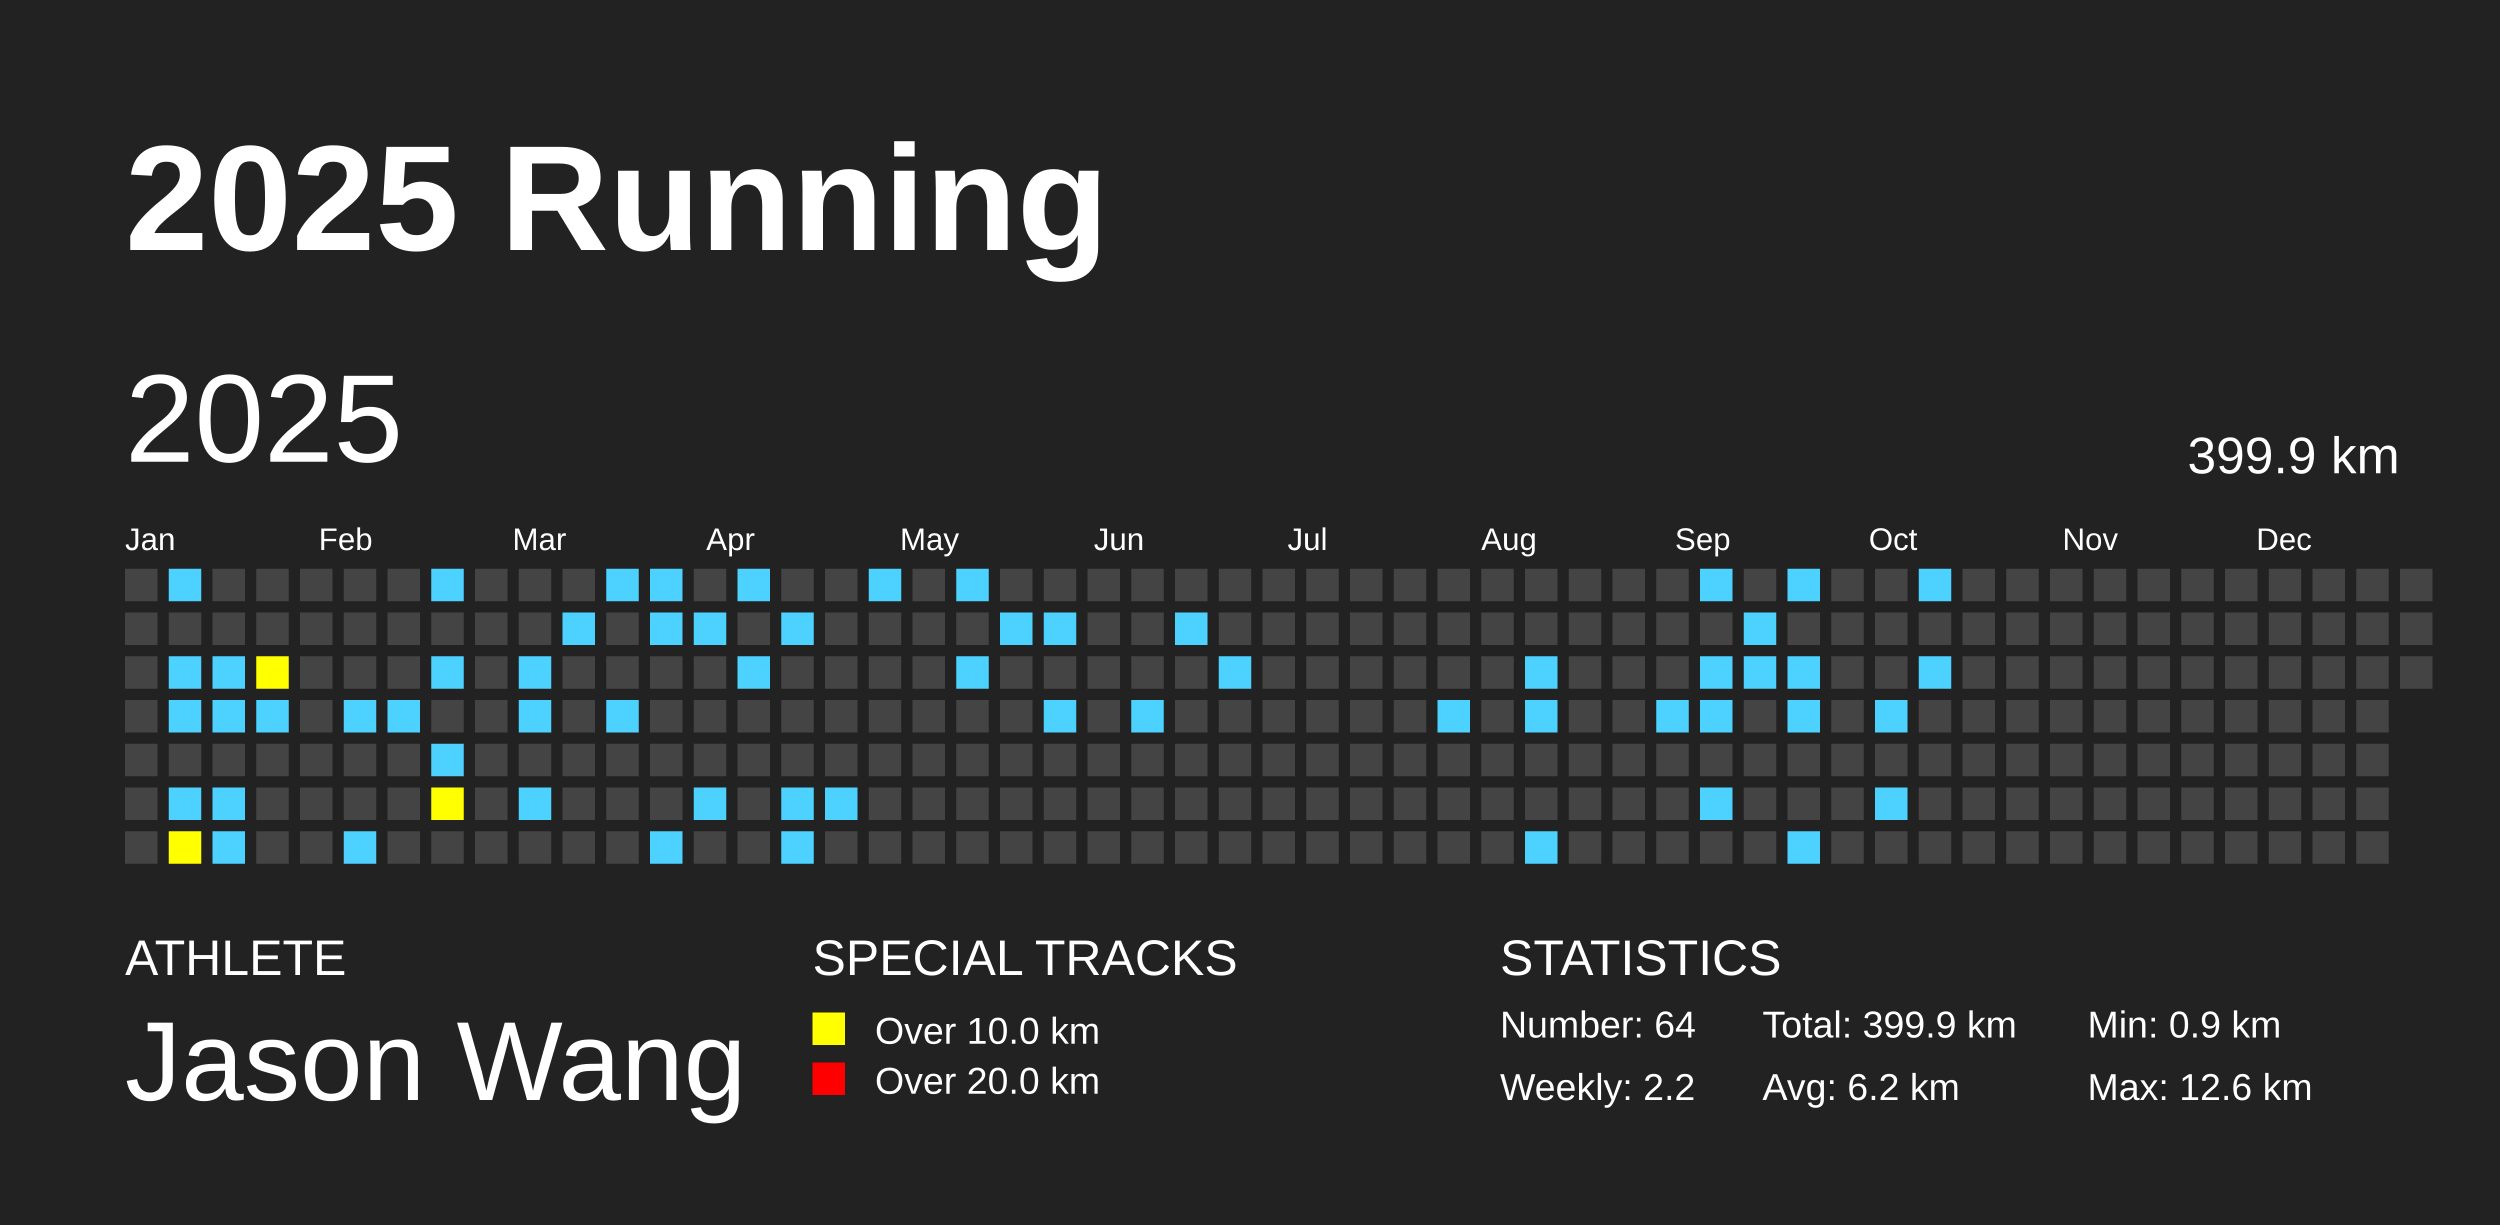
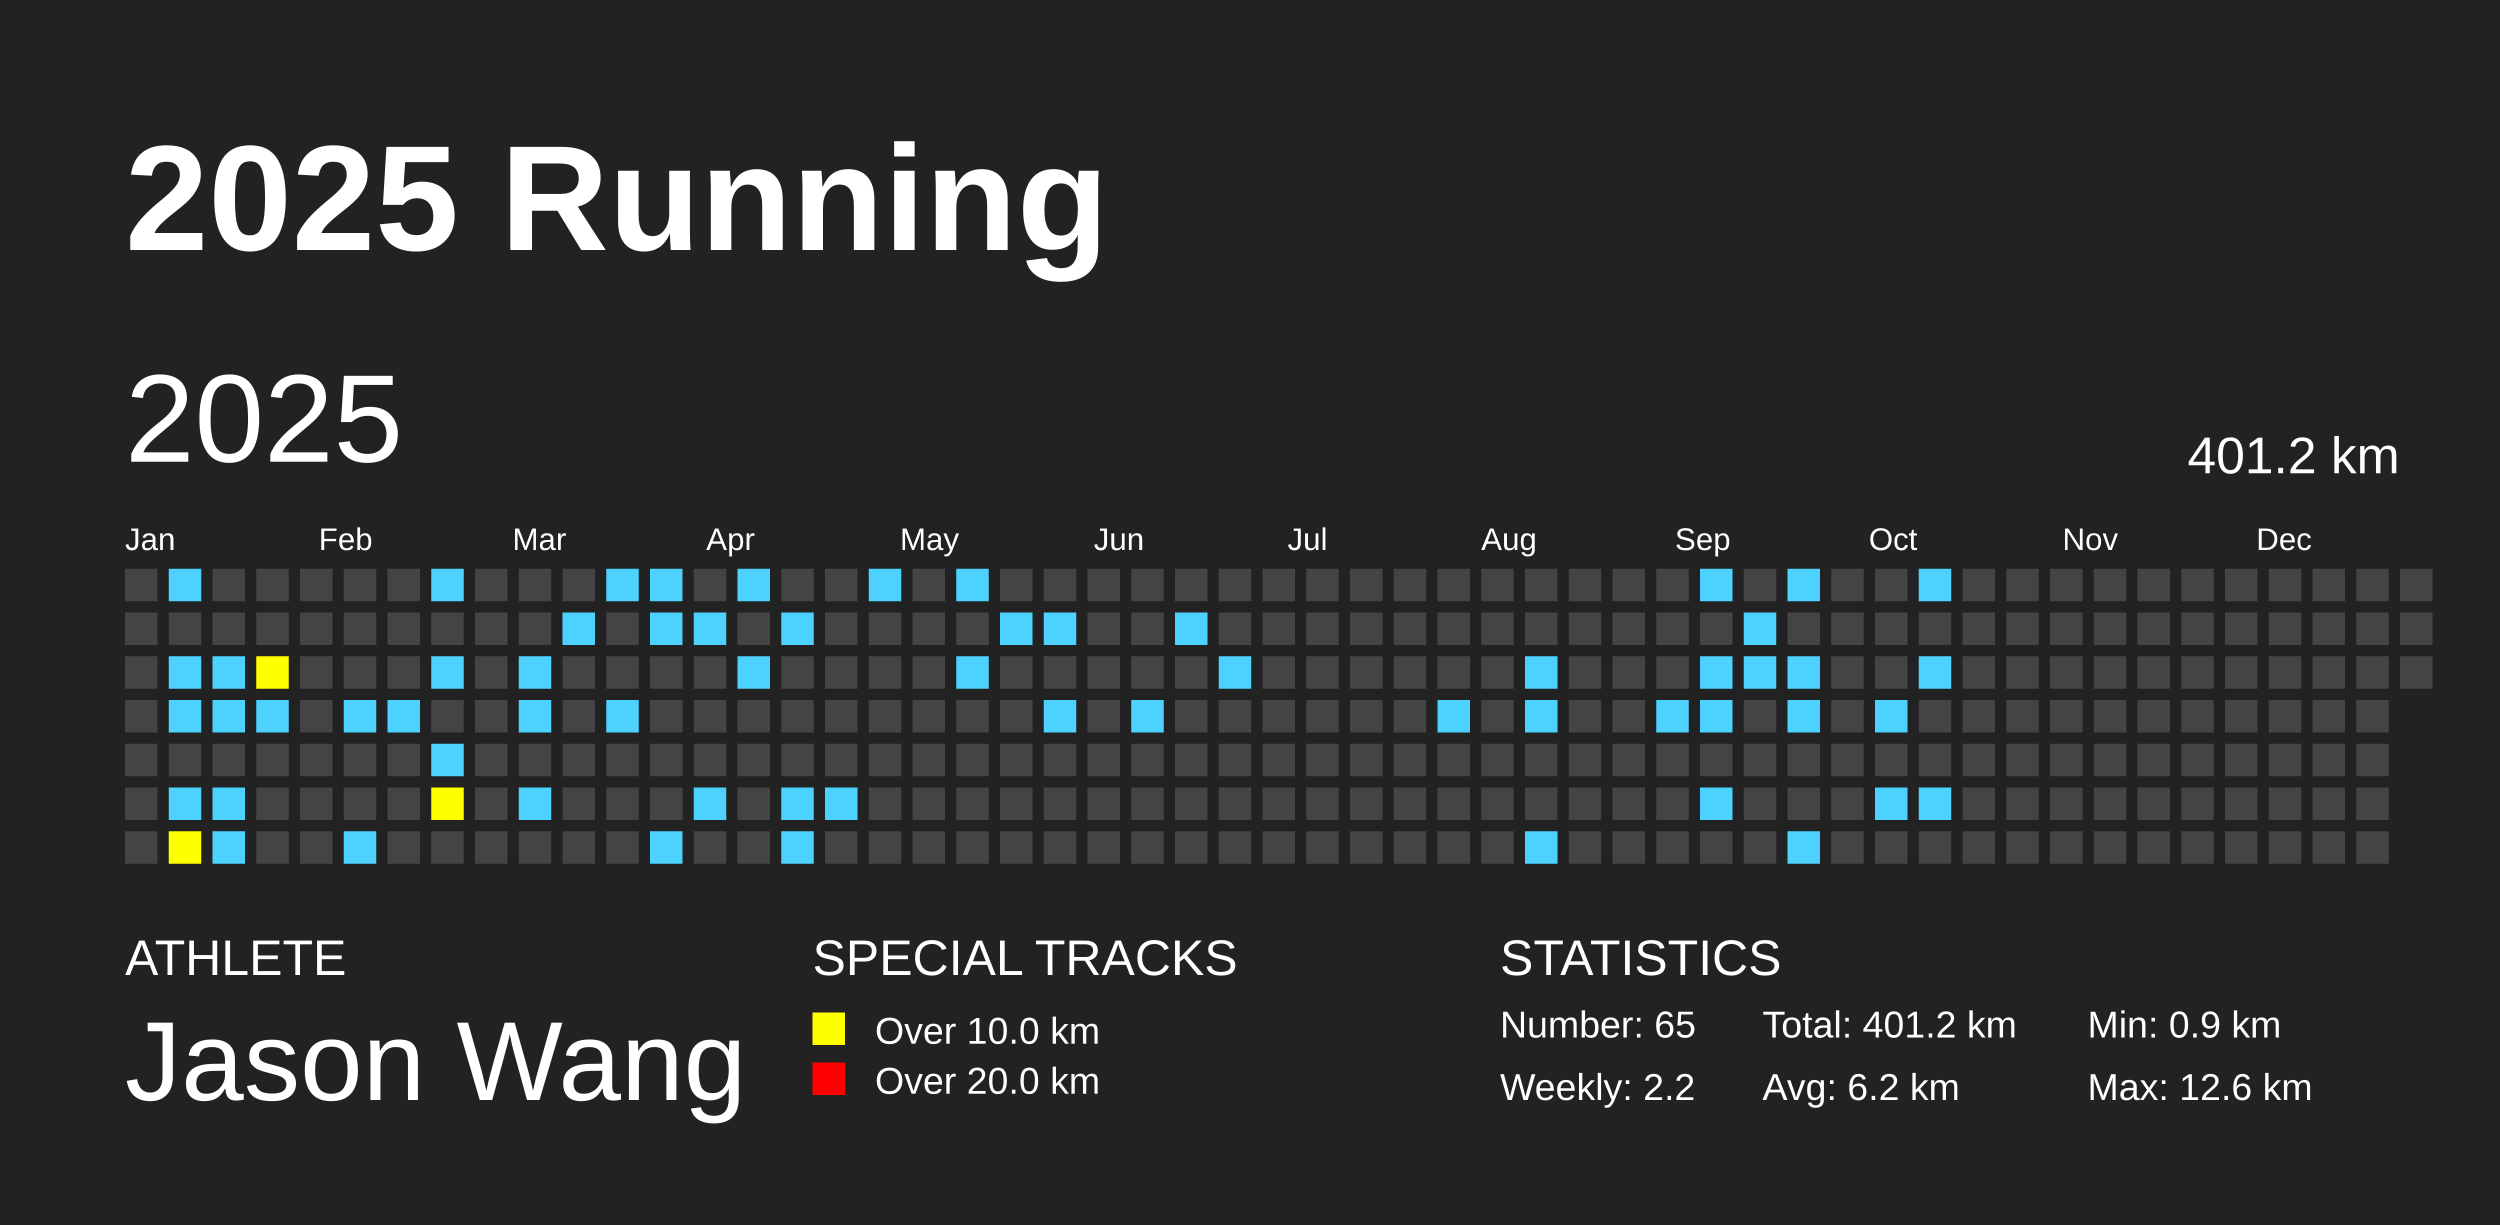
<svg xmlns="http://www.w3.org/2000/svg" baseProfile="full" height="98mm" version="1.1" viewBox="0,0,200,98" width="200mm">
  <defs />
  <rect fill="#222222" height="98" width="200" x="0" y="0" />
  <text fill="#FFFFFF" style="font-size:12px; font-family:Arial; font-weight:bold;" x="10" y="20">2025 Running</text>
  <text fill="#FFFFFF" style="font-size:4px; font-family:Arial" x="10" y="78">ATHLETE</text>
  <text fill="#FFFFFF" style="font-size:9px; font-family:Arial" x="10" y="88">Jason Wang</text>
  <text fill="#FFFFFF" style="font-size:4px; font-family:Arial" x="65" y="78">SPECIAL TRACKS</text>
  <rect fill="yellow" height="2.6" width="2.6" x="65" y="81" />
  <text fill="#FFFFFF" style="font-size:3px; font-family:Arial" x="70" y="83.5">Over 10.0 km</text>
  <rect fill="red" height="2.6" width="2.6" x="65" y="85" />
  <text fill="#FFFFFF" style="font-size:3px; font-family:Arial" x="70" y="87.5">Over 20.0 km</text>
  <text fill="#FFFFFF" style="font-size:4px; font-family:Arial" x="120" y="78">STATISTICS</text>
-   <text fill="#FFFFFF" style="font-size:3px; font-family:Arial" x="120" y="83">Number: 64</text>
+   <text fill="#FFFFFF" style="font-size:3px; font-family:Arial" x="120" y="83">Number: 65</text>
  <text fill="#FFFFFF" style="font-size:3px; font-family:Arial" x="120" y="88">Weekly: 2.2</text>
-   <text fill="#FFFFFF" style="font-size:3px; font-family:Arial" x="141" y="83">Total: 399.9 km</text>
+   <text fill="#FFFFFF" style="font-size:3px; font-family:Arial" x="141" y="83">Total: 401.2 km</text>
  <text fill="#FFFFFF" style="font-size:3px; font-family:Arial" x="141" y="88">Avg: 6.2 km</text>
  <text fill="#FFFFFF" style="font-size:3px; font-family:Arial" x="167" y="83">Min: 0.9 km</text>
  <text fill="#FFFFFF" style="font-size:3px; font-family:Arial" x="167" y="88">Max: 12.6 km</text>
  <text dominant-baseline="hanging" fill="#FFFFFF" style="font-size:10.0px; font-family:Arial;" x="10" y="30">2025</text>
-   <text dominant-baseline="hanging" fill="#FFFFFF" style="font-size:4.125px; font-family:Arial;" x="175" y="35">399.9 km</text>
+   <text dominant-baseline="hanging" fill="#FFFFFF" style="font-size:4.125px; font-family:Arial;" x="175" y="35">401.2 km</text>
  <text fill="#FFFFFF" style="font-size:2.5px; font-family:Arial" x="10.0" y="44">Jan</text>
  <text fill="#FFFFFF" style="font-size:2.5px; font-family:Arial" x="25.5" y="44">Feb</text>
  <text fill="#FFFFFF" style="font-size:2.5px; font-family:Arial" x="41.0" y="44">Mar</text>
  <text fill="#FFFFFF" style="font-size:2.5px; font-family:Arial" x="56.5" y="44">Apr</text>
  <text fill="#FFFFFF" style="font-size:2.5px; font-family:Arial" x="72.0" y="44">May</text>
  <text fill="#FFFFFF" style="font-size:2.5px; font-family:Arial" x="87.5" y="44">Jun</text>
  <text fill="#FFFFFF" style="font-size:2.5px; font-family:Arial" x="103.0" y="44">Jul</text>
  <text fill="#FFFFFF" style="font-size:2.5px; font-family:Arial" x="118.5" y="44">Aug</text>
  <text fill="#FFFFFF" style="font-size:2.5px; font-family:Arial" x="134.0" y="44">Sep</text>
  <text fill="#FFFFFF" style="font-size:2.5px; font-family:Arial" x="149.5" y="44">Oct</text>
  <text fill="#FFFFFF" style="font-size:2.5px; font-family:Arial" x="165.0" y="44">Nov</text>
  <text fill="#FFFFFF" style="font-size:2.5px; font-family:Arial" x="180.5" y="44">Dec</text>
  <rect fill="#444444" height="2.6" width="2.6" x="10.0" y="45.5" />
  <rect fill="#444444" height="2.6" width="2.6" x="10.0" y="49.0" />
  <rect fill="#444444" height="2.6" width="2.6" x="10.0" y="52.5" />
  <rect fill="#444444" height="2.6" width="2.6" x="10.0" y="56.0" />
  <rect fill="#444444" height="2.6" width="2.6" x="10.0" y="59.5" />
  <rect fill="#444444" height="2.6" width="2.6" x="10.0" y="63.0" />
  <rect fill="#444444" height="2.6" width="2.6" x="10.0" y="66.5" />
  <rect fill="#4DD2FF" height="2.6" width="2.6" x="13.5" y="45.5" />
  <rect fill="#444444" height="2.6" width="2.6" x="13.5" y="49.0" />
  <rect fill="#4DD2FF" height="2.6" width="2.6" x="13.5" y="52.5" />
  <rect fill="#4DD2FF" height="2.6" width="2.6" x="13.5" y="56.0" />
  <rect fill="#444444" height="2.6" width="2.6" x="13.5" y="59.5" />
  <rect fill="#4DD2FF" height="2.6" width="2.6" x="13.5" y="63.0" />
  <rect fill="yellow" height="2.6" width="2.6" x="13.5" y="66.5" />
  <rect fill="#444444" height="2.6" width="2.6" x="17.0" y="45.5" />
  <rect fill="#444444" height="2.6" width="2.6" x="17.0" y="49.0" />
  <rect fill="#4DD2FF" height="2.6" width="2.6" x="17.0" y="52.5" />
  <rect fill="#4DD2FF" height="2.6" width="2.6" x="17.0" y="56.0" />
  <rect fill="#444444" height="2.6" width="2.6" x="17.0" y="59.5" />
  <rect fill="#4DD2FF" height="2.6" width="2.6" x="17.0" y="63.0" />
  <rect fill="#4DD2FF" height="2.6" width="2.6" x="17.0" y="66.5" />
  <rect fill="#444444" height="2.6" width="2.6" x="20.5" y="45.5" />
  <rect fill="#444444" height="2.6" width="2.6" x="20.5" y="49.0" />
  <rect fill="yellow" height="2.6" width="2.6" x="20.5" y="52.5" />
  <rect fill="#4DD2FF" height="2.6" width="2.6" x="20.5" y="56.0" />
  <rect fill="#444444" height="2.6" width="2.6" x="20.5" y="59.5" />
  <rect fill="#444444" height="2.6" width="2.6" x="20.5" y="63.0" />
  <rect fill="#444444" height="2.6" width="2.6" x="20.5" y="66.5" />
  <rect fill="#444444" height="2.6" width="2.6" x="24.0" y="45.5" />
  <rect fill="#444444" height="2.6" width="2.6" x="24.0" y="49.0" />
  <rect fill="#444444" height="2.6" width="2.6" x="24.0" y="52.5" />
  <rect fill="#444444" height="2.6" width="2.6" x="24.0" y="56.0" />
  <rect fill="#444444" height="2.6" width="2.6" x="24.0" y="59.5" />
  <rect fill="#444444" height="2.6" width="2.6" x="24.0" y="63.0" />
  <rect fill="#444444" height="2.6" width="2.6" x="24.0" y="66.5" />
  <rect fill="#444444" height="2.6" width="2.6" x="27.5" y="45.5" />
  <rect fill="#444444" height="2.6" width="2.6" x="27.5" y="49.0" />
  <rect fill="#444444" height="2.6" width="2.6" x="27.5" y="52.5" />
  <rect fill="#4DD2FF" height="2.6" width="2.6" x="27.5" y="56.0" />
  <rect fill="#444444" height="2.6" width="2.6" x="27.5" y="59.5" />
  <rect fill="#444444" height="2.6" width="2.6" x="27.5" y="63.0" />
  <rect fill="#4DD2FF" height="2.6" width="2.6" x="27.5" y="66.5" />
  <rect fill="#444444" height="2.6" width="2.6" x="31.0" y="45.5" />
  <rect fill="#444444" height="2.6" width="2.6" x="31.0" y="49.0" />
  <rect fill="#444444" height="2.6" width="2.6" x="31.0" y="52.5" />
  <rect fill="#4DD2FF" height="2.6" width="2.6" x="31.0" y="56.0" />
  <rect fill="#444444" height="2.6" width="2.6" x="31.0" y="59.5" />
  <rect fill="#444444" height="2.6" width="2.6" x="31.0" y="63.0" />
  <rect fill="#444444" height="2.6" width="2.6" x="31.0" y="66.5" />
  <rect fill="#4DD2FF" height="2.6" width="2.6" x="34.5" y="45.5" />
  <rect fill="#444444" height="2.6" width="2.6" x="34.5" y="49.0" />
  <rect fill="#4DD2FF" height="2.6" width="2.6" x="34.5" y="52.5" />
  <rect fill="#444444" height="2.6" width="2.6" x="34.5" y="56.0" />
  <rect fill="#4DD2FF" height="2.6" width="2.6" x="34.5" y="59.5" />
  <rect fill="yellow" height="2.6" width="2.6" x="34.5" y="63.0" />
  <rect fill="#444444" height="2.6" width="2.6" x="34.5" y="66.5" />
  <rect fill="#444444" height="2.6" width="2.6" x="38.0" y="45.5" />
  <rect fill="#444444" height="2.6" width="2.6" x="38.0" y="49.0" />
  <rect fill="#444444" height="2.6" width="2.6" x="38.0" y="52.5" />
  <rect fill="#444444" height="2.6" width="2.6" x="38.0" y="56.0" />
  <rect fill="#444444" height="2.6" width="2.6" x="38.0" y="59.5" />
  <rect fill="#444444" height="2.6" width="2.6" x="38.0" y="63.0" />
  <rect fill="#444444" height="2.6" width="2.6" x="38.0" y="66.5" />
  <rect fill="#444444" height="2.6" width="2.6" x="41.5" y="45.5" />
  <rect fill="#444444" height="2.6" width="2.6" x="41.5" y="49.0" />
  <rect fill="#4DD2FF" height="2.6" width="2.6" x="41.5" y="52.5" />
  <rect fill="#4DD2FF" height="2.6" width="2.6" x="41.5" y="56.0" />
  <rect fill="#444444" height="2.6" width="2.6" x="41.5" y="59.5" />
  <rect fill="#4DD2FF" height="2.6" width="2.6" x="41.5" y="63.0" />
  <rect fill="#444444" height="2.6" width="2.6" x="41.5" y="66.5" />
  <rect fill="#444444" height="2.6" width="2.6" x="45.0" y="45.5" />
  <rect fill="#4DD2FF" height="2.6" width="2.6" x="45.0" y="49.0" />
  <rect fill="#444444" height="2.6" width="2.6" x="45.0" y="52.5" />
  <rect fill="#444444" height="2.6" width="2.6" x="45.0" y="56.0" />
  <rect fill="#444444" height="2.6" width="2.6" x="45.0" y="59.5" />
  <rect fill="#444444" height="2.6" width="2.6" x="45.0" y="63.0" />
  <rect fill="#444444" height="2.6" width="2.6" x="45.0" y="66.5" />
  <rect fill="#4DD2FF" height="2.6" width="2.6" x="48.5" y="45.5" />
  <rect fill="#444444" height="2.6" width="2.6" x="48.5" y="49.0" />
  <rect fill="#444444" height="2.6" width="2.6" x="48.5" y="52.5" />
  <rect fill="#4DD2FF" height="2.6" width="2.6" x="48.5" y="56.0" />
  <rect fill="#444444" height="2.6" width="2.6" x="48.5" y="59.5" />
  <rect fill="#444444" height="2.6" width="2.6" x="48.5" y="63.0" />
  <rect fill="#444444" height="2.6" width="2.6" x="48.5" y="66.5" />
  <rect fill="#4DD2FF" height="2.6" width="2.6" x="52.0" y="45.5" />
  <rect fill="#4DD2FF" height="2.6" width="2.6" x="52.0" y="49.0" />
  <rect fill="#444444" height="2.6" width="2.6" x="52.0" y="52.5" />
  <rect fill="#444444" height="2.6" width="2.6" x="52.0" y="56.0" />
  <rect fill="#444444" height="2.6" width="2.6" x="52.0" y="59.5" />
  <rect fill="#444444" height="2.6" width="2.6" x="52.0" y="63.0" />
  <rect fill="#4DD2FF" height="2.6" width="2.6" x="52.0" y="66.5" />
  <rect fill="#444444" height="2.6" width="2.6" x="55.5" y="45.5" />
  <rect fill="#4DD2FF" height="2.6" width="2.6" x="55.5" y="49.0" />
  <rect fill="#444444" height="2.6" width="2.6" x="55.5" y="52.5" />
  <rect fill="#444444" height="2.6" width="2.6" x="55.5" y="56.0" />
  <rect fill="#444444" height="2.6" width="2.6" x="55.5" y="59.5" />
  <rect fill="#4DD2FF" height="2.6" width="2.6" x="55.5" y="63.0" />
  <rect fill="#444444" height="2.6" width="2.6" x="55.5" y="66.5" />
  <rect fill="#4DD2FF" height="2.6" width="2.6" x="59.0" y="45.5" />
  <rect fill="#444444" height="2.6" width="2.6" x="59.0" y="49.0" />
  <rect fill="#4DD2FF" height="2.6" width="2.6" x="59.0" y="52.5" />
  <rect fill="#444444" height="2.6" width="2.6" x="59.0" y="56.0" />
  <rect fill="#444444" height="2.6" width="2.6" x="59.0" y="59.5" />
  <rect fill="#444444" height="2.6" width="2.6" x="59.0" y="63.0" />
  <rect fill="#444444" height="2.6" width="2.6" x="59.0" y="66.5" />
  <rect fill="#444444" height="2.6" width="2.6" x="62.5" y="45.5" />
  <rect fill="#4DD2FF" height="2.6" width="2.6" x="62.5" y="49.0" />
  <rect fill="#444444" height="2.6" width="2.6" x="62.5" y="52.5" />
  <rect fill="#444444" height="2.6" width="2.6" x="62.5" y="56.0" />
  <rect fill="#444444" height="2.6" width="2.6" x="62.5" y="59.5" />
  <rect fill="#4DD2FF" height="2.6" width="2.6" x="62.5" y="63.0" />
  <rect fill="#4DD2FF" height="2.6" width="2.6" x="62.5" y="66.5" />
  <rect fill="#444444" height="2.6" width="2.6" x="66.0" y="45.5" />
  <rect fill="#444444" height="2.6" width="2.6" x="66.0" y="49.0" />
  <rect fill="#444444" height="2.6" width="2.6" x="66.0" y="52.5" />
  <rect fill="#444444" height="2.6" width="2.6" x="66.0" y="56.0" />
  <rect fill="#444444" height="2.6" width="2.6" x="66.0" y="59.5" />
  <rect fill="#4DD2FF" height="2.6" width="2.6" x="66.0" y="63.0" />
  <rect fill="#444444" height="2.6" width="2.6" x="66.0" y="66.5" />
  <rect fill="#4DD2FF" height="2.6" width="2.6" x="69.5" y="45.5" />
  <rect fill="#444444" height="2.6" width="2.6" x="69.5" y="49.0" />
  <rect fill="#444444" height="2.6" width="2.6" x="69.5" y="52.5" />
  <rect fill="#444444" height="2.6" width="2.6" x="69.5" y="56.0" />
  <rect fill="#444444" height="2.6" width="2.6" x="69.5" y="59.5" />
  <rect fill="#444444" height="2.6" width="2.6" x="69.5" y="63.0" />
  <rect fill="#444444" height="2.6" width="2.6" x="69.5" y="66.5" />
  <rect fill="#444444" height="2.6" width="2.6" x="73.0" y="45.5" />
  <rect fill="#444444" height="2.6" width="2.6" x="73.0" y="49.0" />
  <rect fill="#444444" height="2.6" width="2.6" x="73.0" y="52.5" />
  <rect fill="#444444" height="2.6" width="2.6" x="73.0" y="56.0" />
  <rect fill="#444444" height="2.6" width="2.6" x="73.0" y="59.5" />
  <rect fill="#444444" height="2.6" width="2.6" x="73.0" y="63.0" />
  <rect fill="#444444" height="2.6" width="2.6" x="73.0" y="66.5" />
  <rect fill="#4DD2FF" height="2.6" width="2.6" x="76.5" y="45.5" />
  <rect fill="#444444" height="2.6" width="2.6" x="76.5" y="49.0" />
  <rect fill="#4DD2FF" height="2.6" width="2.6" x="76.5" y="52.5" />
  <rect fill="#444444" height="2.6" width="2.6" x="76.5" y="56.0" />
  <rect fill="#444444" height="2.6" width="2.6" x="76.5" y="59.5" />
  <rect fill="#444444" height="2.6" width="2.6" x="76.5" y="63.0" />
  <rect fill="#444444" height="2.6" width="2.6" x="76.5" y="66.5" />
  <rect fill="#444444" height="2.6" width="2.6" x="80.0" y="45.5" />
  <rect fill="#4DD2FF" height="2.6" width="2.6" x="80.0" y="49.0" />
  <rect fill="#444444" height="2.6" width="2.6" x="80.0" y="52.5" />
  <rect fill="#444444" height="2.6" width="2.6" x="80.0" y="56.0" />
  <rect fill="#444444" height="2.6" width="2.6" x="80.0" y="59.5" />
  <rect fill="#444444" height="2.6" width="2.6" x="80.0" y="63.0" />
  <rect fill="#444444" height="2.6" width="2.6" x="80.0" y="66.5" />
  <rect fill="#444444" height="2.6" width="2.6" x="83.5" y="45.5" />
  <rect fill="#4DD2FF" height="2.6" width="2.6" x="83.5" y="49.0" />
  <rect fill="#444444" height="2.6" width="2.6" x="83.5" y="52.5" />
  <rect fill="#4DD2FF" height="2.6" width="2.6" x="83.5" y="56.0" />
  <rect fill="#444444" height="2.6" width="2.6" x="83.5" y="59.5" />
  <rect fill="#444444" height="2.6" width="2.6" x="83.5" y="63.0" />
  <rect fill="#444444" height="2.6" width="2.6" x="83.5" y="66.5" />
  <rect fill="#444444" height="2.6" width="2.6" x="87.0" y="45.5" />
  <rect fill="#444444" height="2.6" width="2.6" x="87.0" y="49.0" />
  <rect fill="#444444" height="2.6" width="2.6" x="87.0" y="52.5" />
  <rect fill="#444444" height="2.6" width="2.6" x="87.0" y="56.0" />
  <rect fill="#444444" height="2.6" width="2.6" x="87.0" y="59.5" />
  <rect fill="#444444" height="2.6" width="2.6" x="87.0" y="63.0" />
  <rect fill="#444444" height="2.6" width="2.6" x="87.0" y="66.5" />
  <rect fill="#444444" height="2.6" width="2.6" x="90.5" y="45.5" />
  <rect fill="#444444" height="2.6" width="2.6" x="90.5" y="49.0" />
  <rect fill="#444444" height="2.6" width="2.6" x="90.5" y="52.5" />
  <rect fill="#4DD2FF" height="2.6" width="2.6" x="90.5" y="56.0" />
  <rect fill="#444444" height="2.6" width="2.6" x="90.5" y="59.5" />
  <rect fill="#444444" height="2.6" width="2.6" x="90.5" y="63.0" />
  <rect fill="#444444" height="2.6" width="2.6" x="90.5" y="66.5" />
  <rect fill="#444444" height="2.6" width="2.6" x="94.0" y="45.5" />
  <rect fill="#4DD2FF" height="2.6" width="2.6" x="94.0" y="49.0" />
  <rect fill="#444444" height="2.6" width="2.6" x="94.0" y="52.5" />
  <rect fill="#444444" height="2.6" width="2.6" x="94.0" y="56.0" />
  <rect fill="#444444" height="2.6" width="2.6" x="94.0" y="59.5" />
  <rect fill="#444444" height="2.6" width="2.6" x="94.0" y="63.0" />
  <rect fill="#444444" height="2.6" width="2.6" x="94.0" y="66.5" />
  <rect fill="#444444" height="2.6" width="2.6" x="97.5" y="45.5" />
  <rect fill="#444444" height="2.6" width="2.6" x="97.5" y="49.0" />
  <rect fill="#4DD2FF" height="2.6" width="2.6" x="97.5" y="52.5" />
  <rect fill="#444444" height="2.6" width="2.6" x="97.5" y="56.0" />
  <rect fill="#444444" height="2.6" width="2.6" x="97.5" y="59.5" />
  <rect fill="#444444" height="2.6" width="2.6" x="97.5" y="63.0" />
  <rect fill="#444444" height="2.6" width="2.6" x="97.5" y="66.5" />
  <rect fill="#444444" height="2.6" width="2.6" x="101.0" y="45.5" />
  <rect fill="#444444" height="2.6" width="2.6" x="101.0" y="49.0" />
  <rect fill="#444444" height="2.6" width="2.6" x="101.0" y="52.5" />
  <rect fill="#444444" height="2.6" width="2.6" x="101.0" y="56.0" />
  <rect fill="#444444" height="2.6" width="2.6" x="101.0" y="59.5" />
  <rect fill="#444444" height="2.6" width="2.6" x="101.0" y="63.0" />
  <rect fill="#444444" height="2.6" width="2.6" x="101.0" y="66.5" />
  <rect fill="#444444" height="2.6" width="2.6" x="104.5" y="45.5" />
  <rect fill="#444444" height="2.6" width="2.6" x="104.5" y="49.0" />
  <rect fill="#444444" height="2.6" width="2.6" x="104.5" y="52.5" />
  <rect fill="#444444" height="2.6" width="2.6" x="104.5" y="56.0" />
  <rect fill="#444444" height="2.6" width="2.6" x="104.5" y="59.5" />
  <rect fill="#444444" height="2.6" width="2.6" x="104.5" y="63.0" />
  <rect fill="#444444" height="2.6" width="2.6" x="104.5" y="66.5" />
  <rect fill="#444444" height="2.6" width="2.6" x="108.0" y="45.5" />
  <rect fill="#444444" height="2.6" width="2.6" x="108.0" y="49.0" />
  <rect fill="#444444" height="2.6" width="2.6" x="108.0" y="52.5" />
  <rect fill="#444444" height="2.6" width="2.6" x="108.0" y="56.0" />
  <rect fill="#444444" height="2.6" width="2.6" x="108.0" y="59.5" />
  <rect fill="#444444" height="2.6" width="2.6" x="108.0" y="63.0" />
  <rect fill="#444444" height="2.6" width="2.6" x="108.0" y="66.5" />
  <rect fill="#444444" height="2.6" width="2.6" x="111.5" y="45.5" />
  <rect fill="#444444" height="2.6" width="2.6" x="111.5" y="49.0" />
  <rect fill="#444444" height="2.6" width="2.6" x="111.5" y="52.5" />
  <rect fill="#444444" height="2.6" width="2.6" x="111.5" y="56.0" />
  <rect fill="#444444" height="2.6" width="2.6" x="111.5" y="59.5" />
  <rect fill="#444444" height="2.6" width="2.6" x="111.5" y="63.0" />
  <rect fill="#444444" height="2.6" width="2.6" x="111.5" y="66.5" />
  <rect fill="#444444" height="2.6" width="2.6" x="115.0" y="45.5" />
  <rect fill="#444444" height="2.6" width="2.6" x="115.0" y="49.0" />
  <rect fill="#444444" height="2.6" width="2.6" x="115.0" y="52.5" />
  <rect fill="#4DD2FF" height="2.6" width="2.6" x="115.0" y="56.0" />
  <rect fill="#444444" height="2.6" width="2.6" x="115.0" y="59.5" />
  <rect fill="#444444" height="2.6" width="2.6" x="115.0" y="63.0" />
  <rect fill="#444444" height="2.6" width="2.6" x="115.0" y="66.5" />
  <rect fill="#444444" height="2.6" width="2.6" x="118.5" y="45.5" />
  <rect fill="#444444" height="2.6" width="2.6" x="118.5" y="49.0" />
  <rect fill="#444444" height="2.6" width="2.6" x="118.5" y="52.5" />
  <rect fill="#444444" height="2.6" width="2.6" x="118.5" y="56.0" />
  <rect fill="#444444" height="2.6" width="2.6" x="118.5" y="59.5" />
  <rect fill="#444444" height="2.6" width="2.6" x="118.5" y="63.0" />
  <rect fill="#444444" height="2.6" width="2.6" x="118.5" y="66.5" />
  <rect fill="#444444" height="2.6" width="2.6" x="122.0" y="45.5" />
  <rect fill="#444444" height="2.6" width="2.6" x="122.0" y="49.0" />
  <rect fill="#4DD2FF" height="2.6" width="2.6" x="122.0" y="52.5" />
  <rect fill="#4DD2FF" height="2.6" width="2.6" x="122.0" y="56.0" />
  <rect fill="#444444" height="2.6" width="2.6" x="122.0" y="59.5" />
  <rect fill="#444444" height="2.6" width="2.6" x="122.0" y="63.0" />
  <rect fill="#4DD2FF" height="2.6" width="2.6" x="122.0" y="66.5" />
  <rect fill="#444444" height="2.6" width="2.6" x="125.5" y="45.5" />
  <rect fill="#444444" height="2.6" width="2.6" x="125.5" y="49.0" />
  <rect fill="#444444" height="2.6" width="2.6" x="125.5" y="52.5" />
  <rect fill="#444444" height="2.6" width="2.6" x="125.5" y="56.0" />
  <rect fill="#444444" height="2.6" width="2.6" x="125.5" y="59.5" />
  <rect fill="#444444" height="2.6" width="2.6" x="125.5" y="63.0" />
  <rect fill="#444444" height="2.6" width="2.6" x="125.5" y="66.5" />
  <rect fill="#444444" height="2.6" width="2.6" x="129.0" y="45.5" />
  <rect fill="#444444" height="2.6" width="2.6" x="129.0" y="49.0" />
  <rect fill="#444444" height="2.6" width="2.6" x="129.0" y="52.5" />
  <rect fill="#444444" height="2.6" width="2.6" x="129.0" y="56.0" />
  <rect fill="#444444" height="2.6" width="2.6" x="129.0" y="59.5" />
  <rect fill="#444444" height="2.6" width="2.6" x="129.0" y="63.0" />
  <rect fill="#444444" height="2.6" width="2.6" x="129.0" y="66.5" />
  <rect fill="#444444" height="2.6" width="2.6" x="132.5" y="45.5" />
  <rect fill="#444444" height="2.6" width="2.6" x="132.5" y="49.0" />
  <rect fill="#444444" height="2.6" width="2.6" x="132.5" y="52.5" />
  <rect fill="#4DD2FF" height="2.6" width="2.6" x="132.5" y="56.0" />
  <rect fill="#444444" height="2.6" width="2.6" x="132.5" y="59.5" />
  <rect fill="#444444" height="2.6" width="2.6" x="132.5" y="63.0" />
  <rect fill="#444444" height="2.6" width="2.6" x="132.5" y="66.5" />
  <rect fill="#4DD2FF" height="2.6" width="2.6" x="136.0" y="45.5" />
  <rect fill="#444444" height="2.6" width="2.6" x="136.0" y="49.0" />
  <rect fill="#4DD2FF" height="2.6" width="2.6" x="136.0" y="52.5" />
  <rect fill="#4DD2FF" height="2.6" width="2.6" x="136.0" y="56.0" />
  <rect fill="#444444" height="2.6" width="2.6" x="136.0" y="59.5" />
  <rect fill="#4DD2FF" height="2.6" width="2.6" x="136.0" y="63.0" />
  <rect fill="#444444" height="2.6" width="2.6" x="136.0" y="66.5" />
  <rect fill="#444444" height="2.6" width="2.6" x="139.5" y="45.5" />
  <rect fill="#4DD2FF" height="2.6" width="2.6" x="139.5" y="49.0" />
  <rect fill="#4DD2FF" height="2.6" width="2.6" x="139.5" y="52.5" />
  <rect fill="#444444" height="2.6" width="2.6" x="139.5" y="56.0" />
  <rect fill="#444444" height="2.6" width="2.6" x="139.5" y="59.5" />
  <rect fill="#444444" height="2.6" width="2.6" x="139.5" y="63.0" />
  <rect fill="#444444" height="2.6" width="2.6" x="139.5" y="66.5" />
  <rect fill="#4DD2FF" height="2.6" width="2.6" x="143.0" y="45.5" />
  <rect fill="#444444" height="2.6" width="2.6" x="143.0" y="49.0" />
  <rect fill="#4DD2FF" height="2.6" width="2.6" x="143.0" y="52.5" />
  <rect fill="#4DD2FF" height="2.6" width="2.6" x="143.0" y="56.0" />
  <rect fill="#444444" height="2.6" width="2.6" x="143.0" y="59.5" />
  <rect fill="#444444" height="2.6" width="2.6" x="143.0" y="63.0" />
  <rect fill="#4DD2FF" height="2.6" width="2.6" x="143.0" y="66.5" />
  <rect fill="#444444" height="2.6" width="2.6" x="146.5" y="45.5" />
  <rect fill="#444444" height="2.6" width="2.6" x="146.5" y="49.0" />
  <rect fill="#444444" height="2.6" width="2.6" x="146.5" y="52.5" />
  <rect fill="#444444" height="2.6" width="2.6" x="146.5" y="56.0" />
  <rect fill="#444444" height="2.6" width="2.6" x="146.5" y="59.5" />
  <rect fill="#444444" height="2.6" width="2.6" x="146.5" y="63.0" />
  <rect fill="#444444" height="2.6" width="2.6" x="146.5" y="66.5" />
  <rect fill="#444444" height="2.6" width="2.6" x="150.0" y="45.5" />
  <rect fill="#444444" height="2.6" width="2.6" x="150.0" y="49.0" />
  <rect fill="#444444" height="2.6" width="2.6" x="150.0" y="52.5" />
  <rect fill="#4DD2FF" height="2.6" width="2.6" x="150.0" y="56.0" />
  <rect fill="#444444" height="2.6" width="2.6" x="150.0" y="59.5" />
  <rect fill="#4DD2FF" height="2.6" width="2.6" x="150.0" y="63.0" />
  <rect fill="#444444" height="2.6" width="2.6" x="150.0" y="66.5" />
  <rect fill="#4DD2FF" height="2.6" width="2.6" x="153.5" y="45.5" />
  <rect fill="#444444" height="2.6" width="2.6" x="153.5" y="49.0" />
  <rect fill="#4DD2FF" height="2.6" width="2.6" x="153.5" y="52.5" />
  <rect fill="#444444" height="2.6" width="2.6" x="153.5" y="56.0" />
  <rect fill="#444444" height="2.6" width="2.6" x="153.5" y="59.5" />
-   <rect fill="#444444" height="2.6" width="2.6" x="153.5" y="63.0" />
+   <rect fill="#4DD2FF" height="2.6" width="2.6" x="153.5" y="63.0" />
  <rect fill="#444444" height="2.6" width="2.6" x="153.5" y="66.5" />
  <rect fill="#444444" height="2.6" width="2.6" x="157.0" y="45.5" />
  <rect fill="#444444" height="2.6" width="2.6" x="157.0" y="49.0" />
  <rect fill="#444444" height="2.6" width="2.6" x="157.0" y="52.5" />
  <rect fill="#444444" height="2.6" width="2.6" x="157.0" y="56.0" />
  <rect fill="#444444" height="2.6" width="2.6" x="157.0" y="59.5" />
  <rect fill="#444444" height="2.6" width="2.6" x="157.0" y="63.0" />
  <rect fill="#444444" height="2.6" width="2.6" x="157.0" y="66.5" />
  <rect fill="#444444" height="2.6" width="2.6" x="160.5" y="45.5" />
  <rect fill="#444444" height="2.6" width="2.6" x="160.5" y="49.0" />
  <rect fill="#444444" height="2.6" width="2.6" x="160.5" y="52.5" />
  <rect fill="#444444" height="2.6" width="2.6" x="160.5" y="56.0" />
  <rect fill="#444444" height="2.6" width="2.6" x="160.5" y="59.5" />
  <rect fill="#444444" height="2.6" width="2.6" x="160.5" y="63.0" />
  <rect fill="#444444" height="2.6" width="2.6" x="160.5" y="66.5" />
  <rect fill="#444444" height="2.6" width="2.6" x="164.0" y="45.5" />
  <rect fill="#444444" height="2.6" width="2.6" x="164.0" y="49.0" />
  <rect fill="#444444" height="2.6" width="2.6" x="164.0" y="52.5" />
  <rect fill="#444444" height="2.6" width="2.6" x="164.0" y="56.0" />
  <rect fill="#444444" height="2.6" width="2.6" x="164.0" y="59.5" />
  <rect fill="#444444" height="2.6" width="2.6" x="164.0" y="63.0" />
  <rect fill="#444444" height="2.6" width="2.6" x="164.0" y="66.5" />
  <rect fill="#444444" height="2.6" width="2.6" x="167.5" y="45.5" />
  <rect fill="#444444" height="2.6" width="2.6" x="167.5" y="49.0" />
  <rect fill="#444444" height="2.6" width="2.6" x="167.5" y="52.5" />
  <rect fill="#444444" height="2.6" width="2.6" x="167.5" y="56.0" />
  <rect fill="#444444" height="2.6" width="2.6" x="167.5" y="59.5" />
  <rect fill="#444444" height="2.6" width="2.6" x="167.5" y="63.0" />
  <rect fill="#444444" height="2.6" width="2.6" x="167.5" y="66.5" />
  <rect fill="#444444" height="2.6" width="2.6" x="171.0" y="45.5" />
  <rect fill="#444444" height="2.6" width="2.6" x="171.0" y="49.0" />
  <rect fill="#444444" height="2.6" width="2.6" x="171.0" y="52.5" />
  <rect fill="#444444" height="2.6" width="2.6" x="171.0" y="56.0" />
  <rect fill="#444444" height="2.6" width="2.6" x="171.0" y="59.5" />
  <rect fill="#444444" height="2.6" width="2.6" x="171.0" y="63.0" />
  <rect fill="#444444" height="2.6" width="2.6" x="171.0" y="66.5" />
  <rect fill="#444444" height="2.6" width="2.6" x="174.5" y="45.5" />
  <rect fill="#444444" height="2.6" width="2.6" x="174.5" y="49.0" />
  <rect fill="#444444" height="2.6" width="2.6" x="174.5" y="52.5" />
  <rect fill="#444444" height="2.6" width="2.6" x="174.5" y="56.0" />
  <rect fill="#444444" height="2.6" width="2.6" x="174.5" y="59.5" />
  <rect fill="#444444" height="2.6" width="2.6" x="174.5" y="63.0" />
  <rect fill="#444444" height="2.6" width="2.6" x="174.5" y="66.5" />
  <rect fill="#444444" height="2.6" width="2.6" x="178.0" y="45.5" />
  <rect fill="#444444" height="2.6" width="2.6" x="178.0" y="49.0" />
  <rect fill="#444444" height="2.6" width="2.6" x="178.0" y="52.5" />
  <rect fill="#444444" height="2.6" width="2.6" x="178.0" y="56.0" />
  <rect fill="#444444" height="2.6" width="2.6" x="178.0" y="59.5" />
  <rect fill="#444444" height="2.6" width="2.6" x="178.0" y="63.0" />
  <rect fill="#444444" height="2.6" width="2.6" x="178.0" y="66.5" />
  <rect fill="#444444" height="2.6" width="2.6" x="181.5" y="45.5" />
  <rect fill="#444444" height="2.6" width="2.6" x="181.5" y="49.0" />
  <rect fill="#444444" height="2.6" width="2.6" x="181.5" y="52.5" />
  <rect fill="#444444" height="2.6" width="2.6" x="181.5" y="56.0" />
  <rect fill="#444444" height="2.6" width="2.6" x="181.5" y="59.5" />
  <rect fill="#444444" height="2.6" width="2.6" x="181.5" y="63.0" />
  <rect fill="#444444" height="2.6" width="2.6" x="181.5" y="66.5" />
  <rect fill="#444444" height="2.6" width="2.6" x="185.0" y="45.5" />
  <rect fill="#444444" height="2.6" width="2.6" x="185.0" y="49.0" />
  <rect fill="#444444" height="2.6" width="2.6" x="185.0" y="52.5" />
  <rect fill="#444444" height="2.6" width="2.6" x="185.0" y="56.0" />
  <rect fill="#444444" height="2.6" width="2.6" x="185.0" y="59.5" />
  <rect fill="#444444" height="2.6" width="2.6" x="185.0" y="63.0" />
  <rect fill="#444444" height="2.6" width="2.6" x="185.0" y="66.5" />
  <rect fill="#444444" height="2.6" width="2.6" x="188.5" y="45.5" />
  <rect fill="#444444" height="2.6" width="2.6" x="188.5" y="49.0" />
  <rect fill="#444444" height="2.6" width="2.6" x="188.5" y="52.5" />
  <rect fill="#444444" height="2.6" width="2.6" x="188.5" y="56.0" />
  <rect fill="#444444" height="2.6" width="2.6" x="188.5" y="59.5" />
  <rect fill="#444444" height="2.6" width="2.6" x="188.5" y="63.0" />
  <rect fill="#444444" height="2.6" width="2.6" x="188.5" y="66.5" />
  <rect fill="#444444" height="2.6" width="2.6" x="192.0" y="45.5" />
  <rect fill="#444444" height="2.6" width="2.6" x="192.0" y="49.0" />
  <rect fill="#444444" height="2.6" width="2.6" x="192.0" y="52.5" />
</svg>
